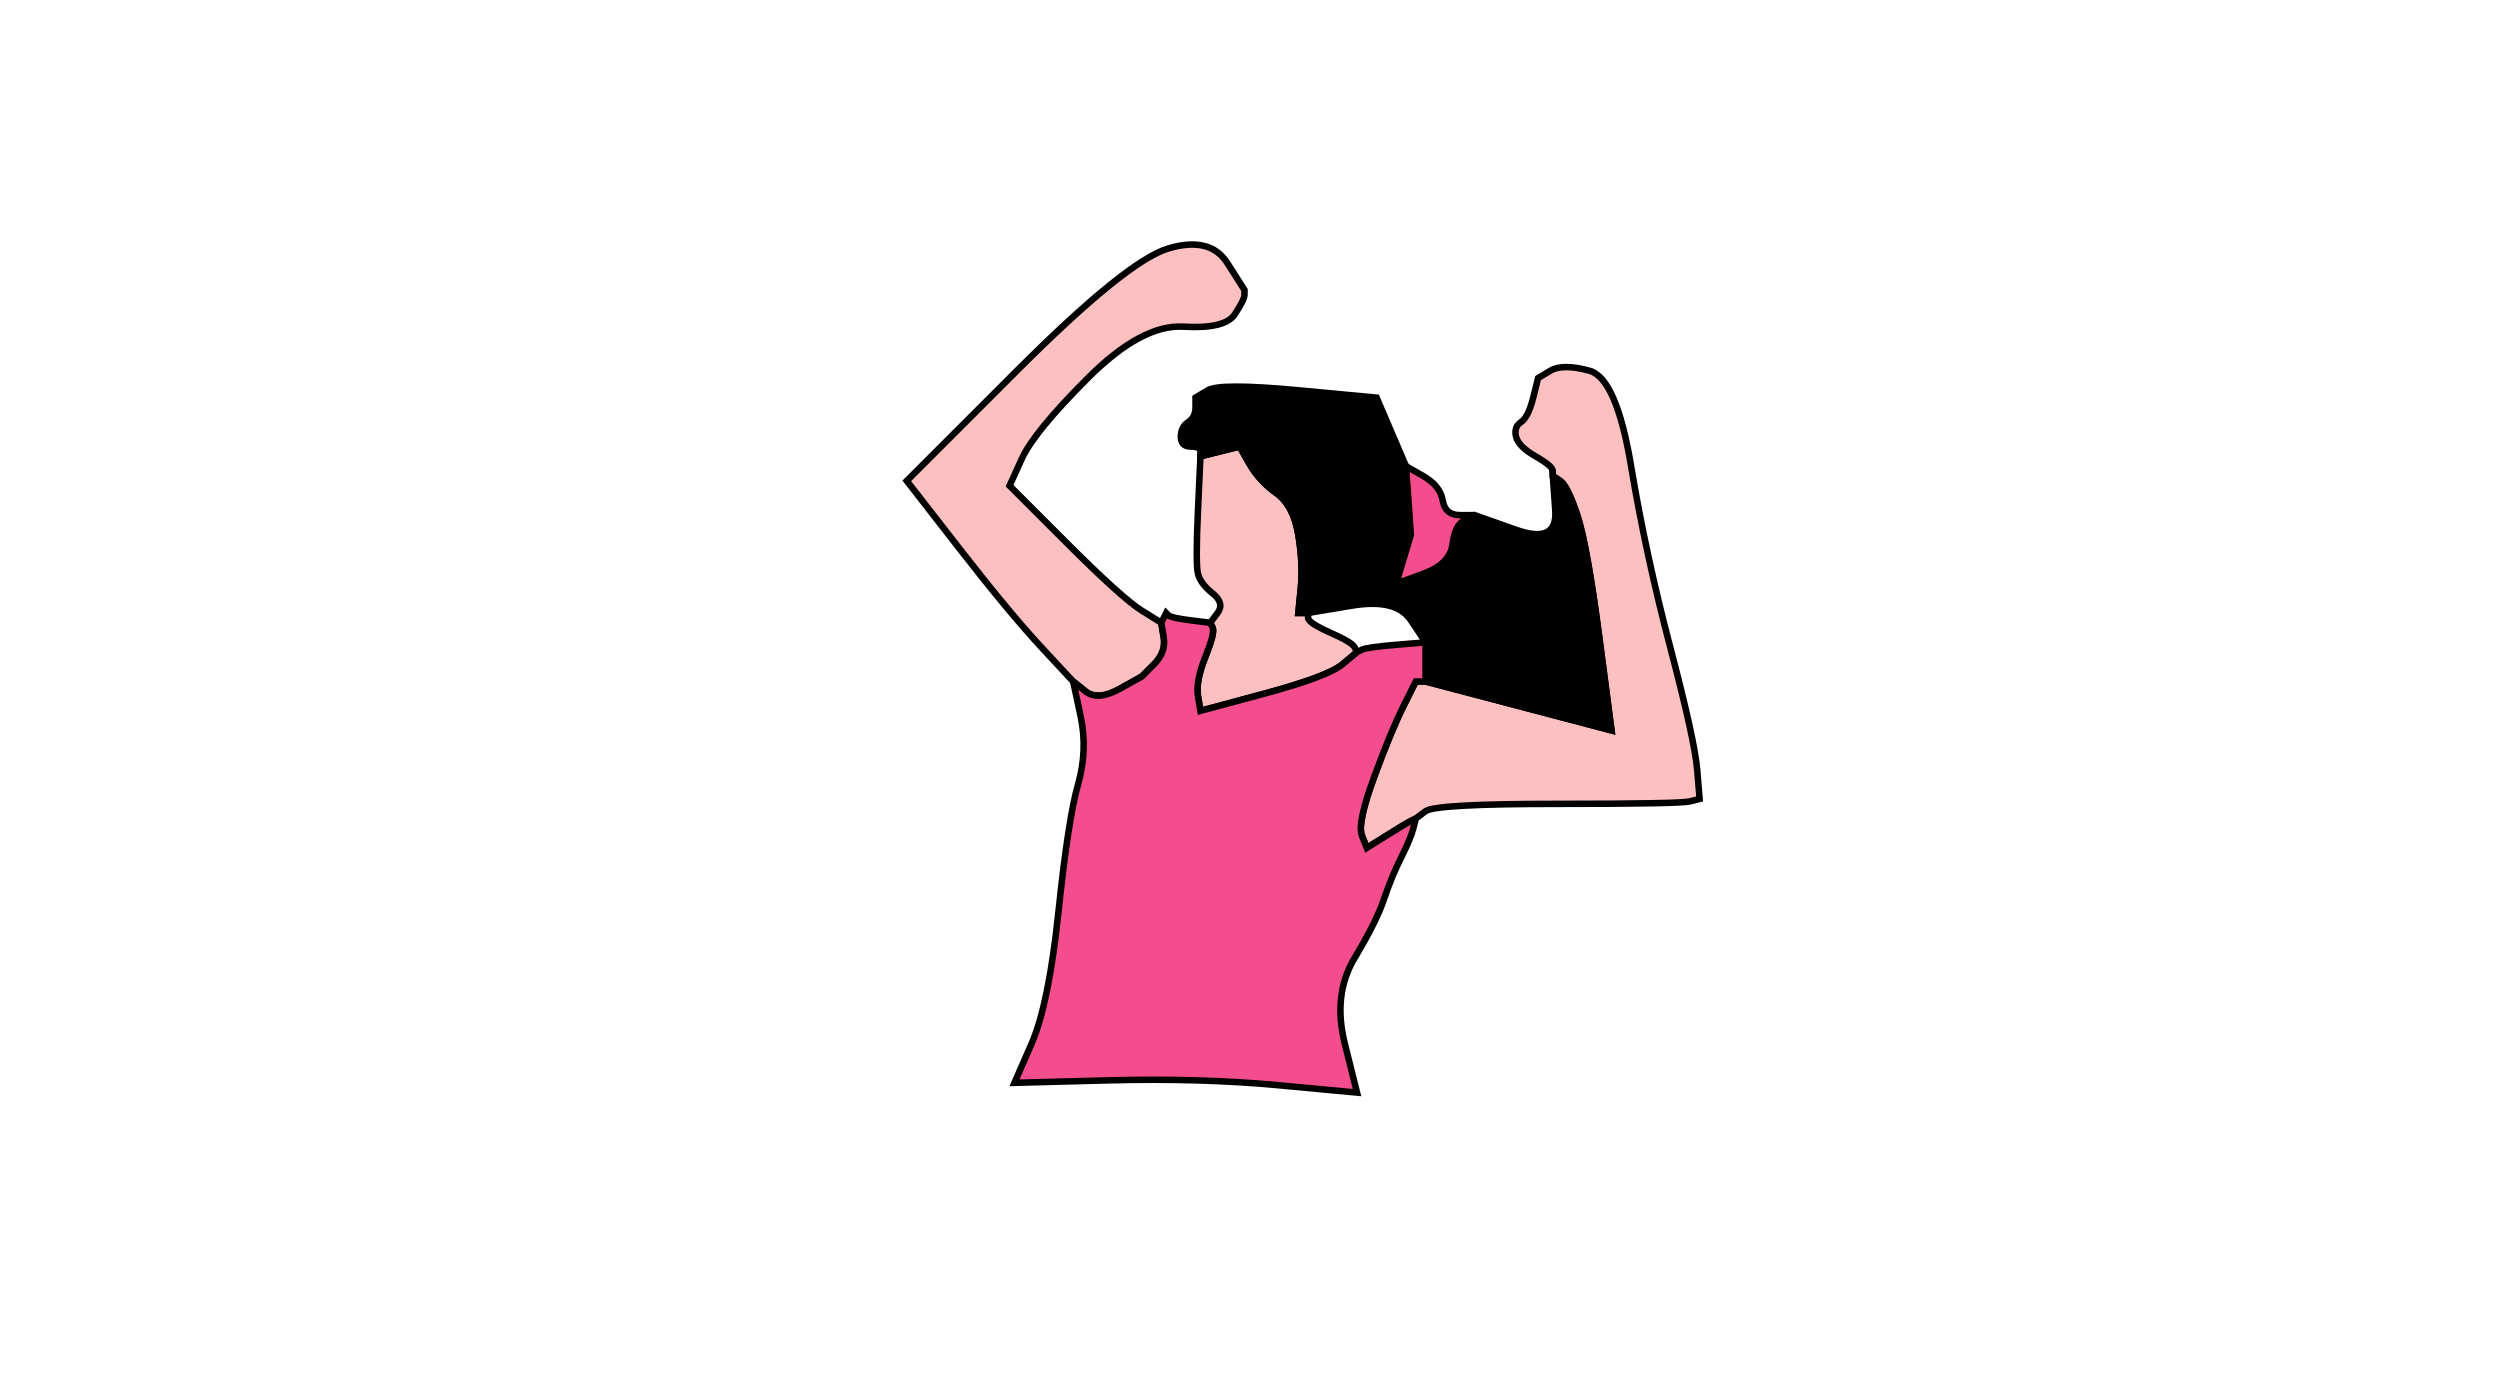
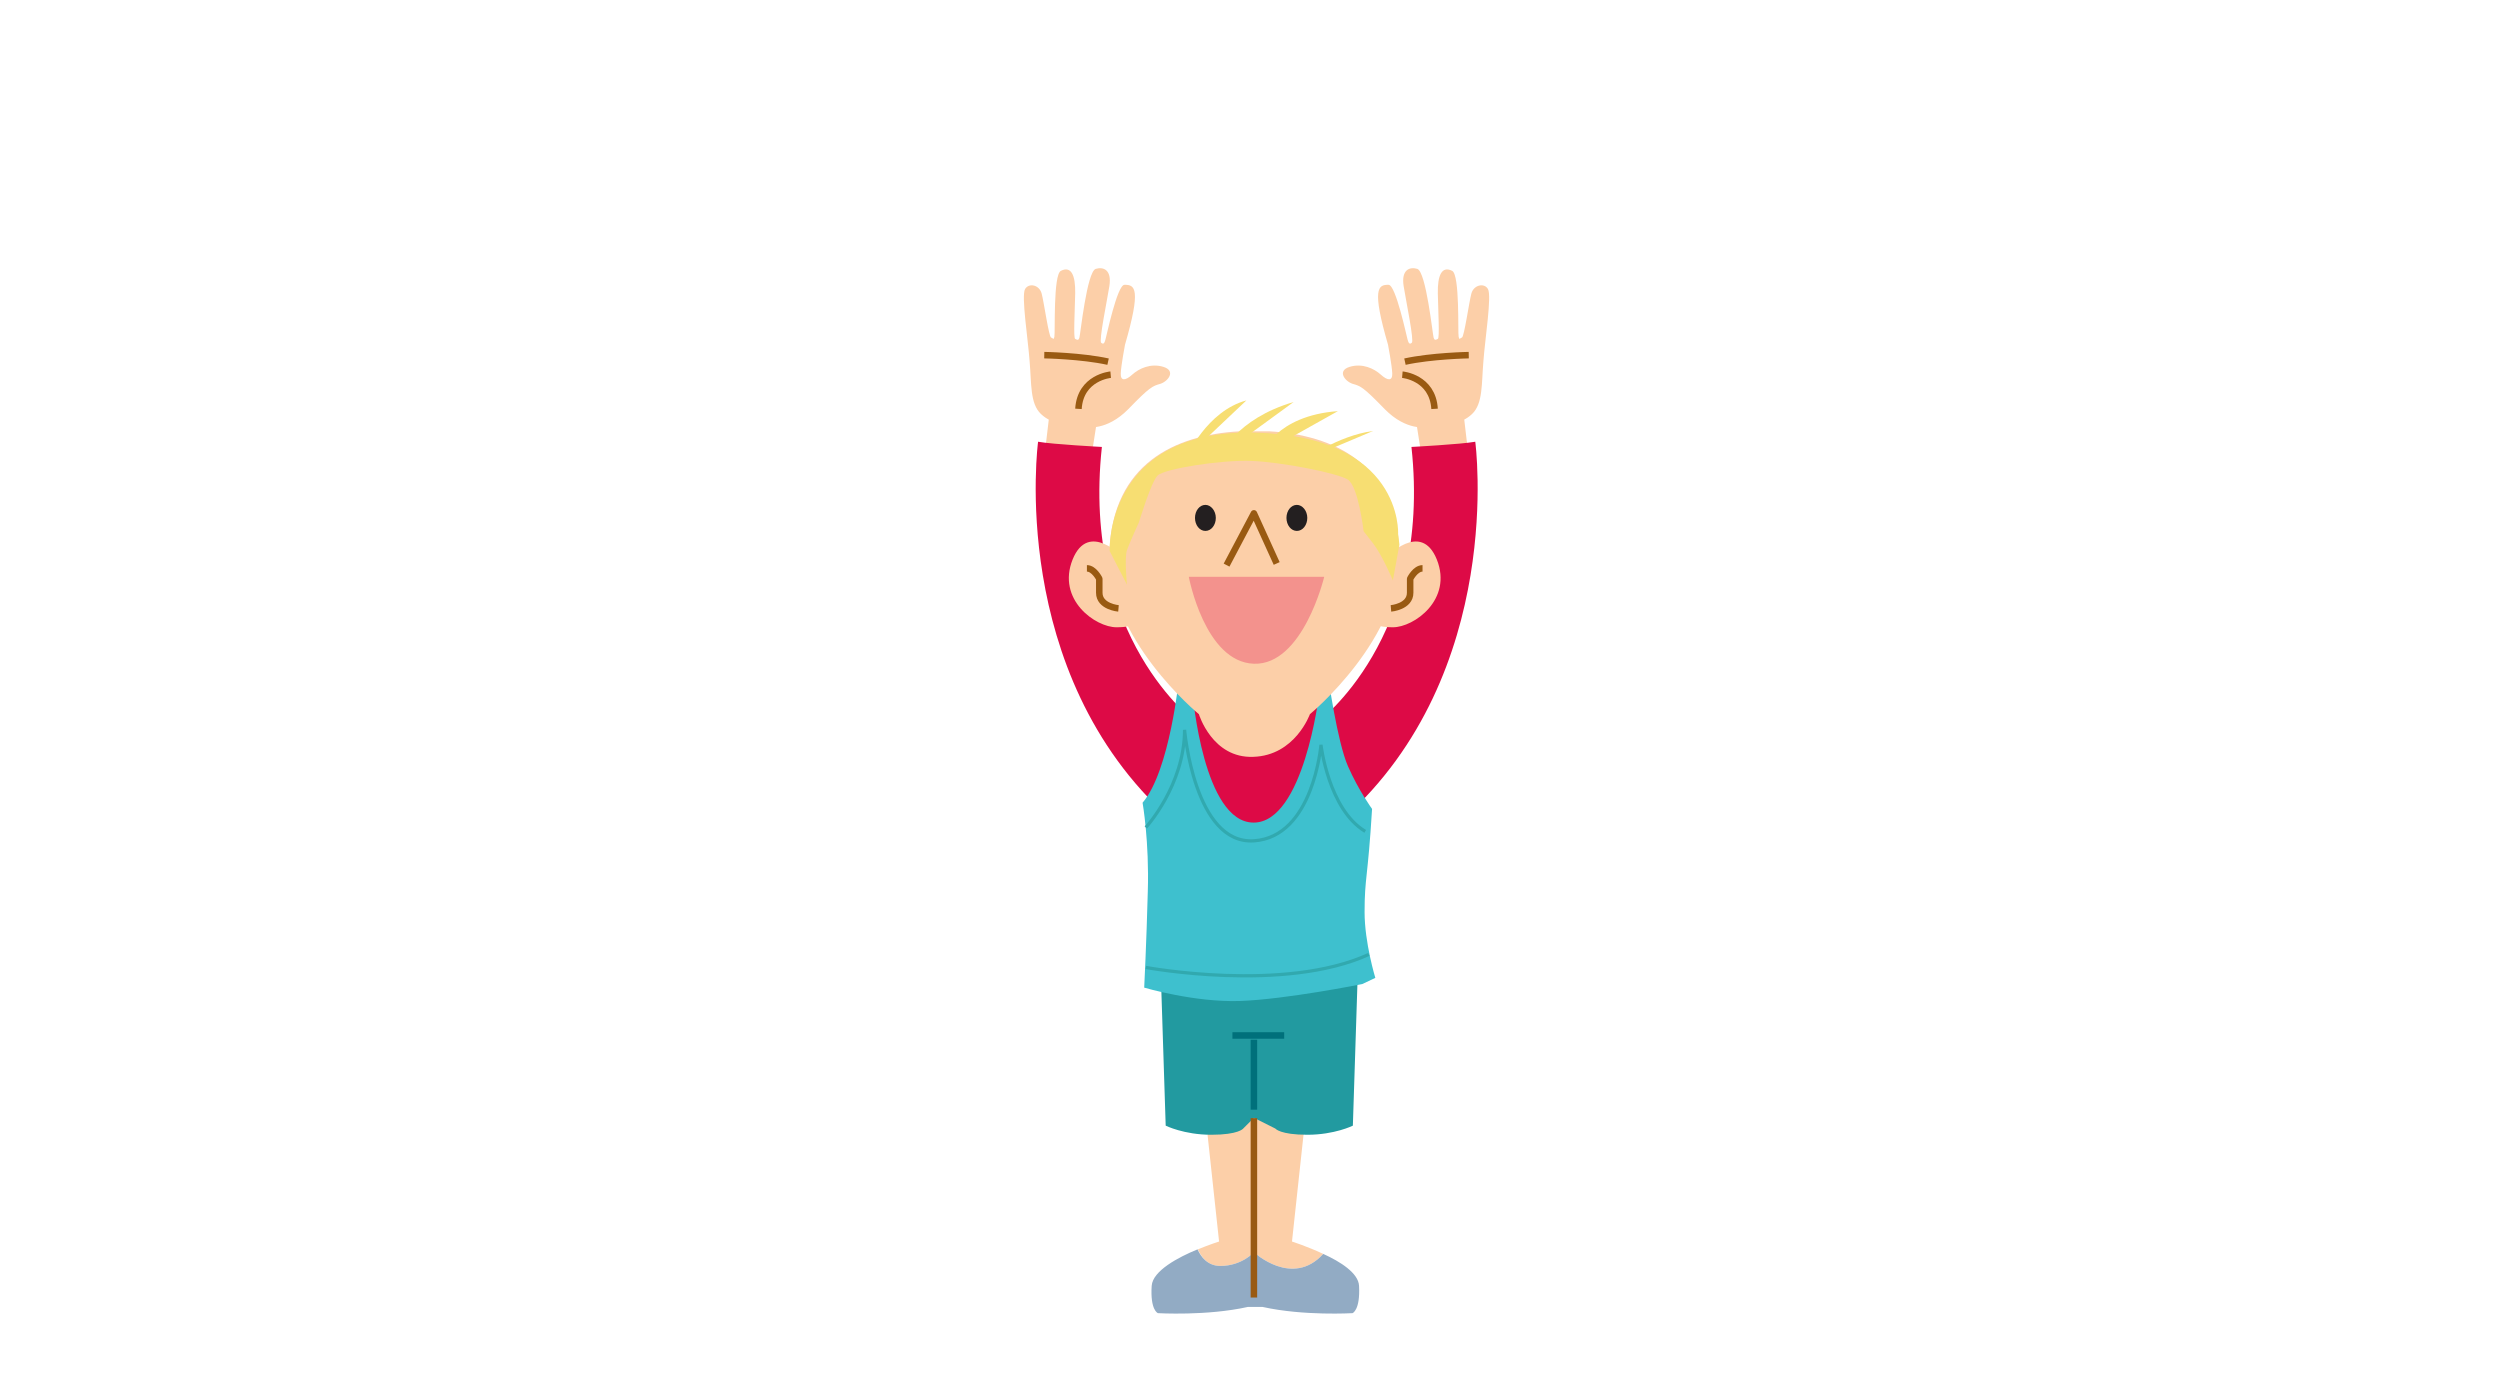
- <svg xmlns="http://www.w3.org/2000/svg" version="1.1" id="Layer_1" viewBox="0 0 768 430" enable-background="new 0 0 768 430" xml:space="preserve">
-   <g>
-     <g>
-       <path fill="#FCC0C0" stroke="#000000" stroke-width="2" d="M350.727,187.556l6.015,3.758l0.752,4.511    c0.501,3.007-0.501,5.763-3.007,8.269l-3.76,3.759l-6.766,3.759c-4.51,2.506-8.018,2.756-10.523,0.752l-3.76-3.007l-9.771-10.524    c-6.516-7.016-15.035-17.29-25.561-30.821l-15.786-20.297l33.829-33.829c22.552-22.553,38.088-35.082,46.607-37.587    c8.519-2.505,14.534-1.002,18.043,4.51l5.262,8.27v1.503c0,1.002-1.002,3.007-3.007,6.014c-2.005,3.007-7.267,4.26-15.787,3.759    s-18.292,4.761-29.317,15.787c-11.026,11.026-17.792,19.295-20.298,24.808l-3.759,8.269l17.29,17.29    C338.949,178.034,346.718,185.05,350.727,187.556z" />
-       <path fill="#FCC0C0" stroke="#000000" stroke-width="2" d="M400.343,188.308h1.503v1.503c0,1.002,2.256,2.506,6.766,4.511    c4.513,2.004,7.019,3.508,7.519,4.51l0.752,1.503l-4.51,3.759c-3.009,2.506-11.026,5.513-24.058,9.021l-19.544,5.262l-0.752-4.51    c-0.502-3.007,0.25-7.017,2.256-12.028c2.004-5.012,2.756-8.019,2.254-9.021l-0.751-1.504l2.255-3.007    c1.504-2.004,1.002-4.009-1.504-6.014c-2.506-2.005-4.009-4.01-4.51-6.014c-0.502-2.005-0.502-8.52,0-19.545l0.752-16.539    l6.014-1.503l6.014-1.503l3.008,5.262c2.004,3.508,4.76,6.515,8.269,9.021c3.509,2.506,5.764,6.766,6.767,12.78    c1.002,6.014,1.252,11.526,0.751,16.538l-0.751,7.518H400.343z" />
-       <path fill="#FCC0C0" stroke="#000000" stroke-width="2" d="M437.93,249.199l-3.007,2.256l-1.503,0.751    c-1.003,0.501-3.508,2.005-7.518,4.511l-6.014,3.76l-1.505-3.76c-1.002-2.506,0.25-8.52,3.759-18.042s6.516-16.788,9.021-21.801    l3.759-7.518h3.007l28.566,7.518l28.566,7.519l-3.759-28.566c-2.506-19.044-4.762-31.573-6.766-37.587    c-2.006-6.014-3.76-9.522-5.263-10.524l-2.256-1.503v-1.504c0-1.002-1.754-2.505-5.263-4.51c-3.509-2.004-5.513-4.009-6.015-6.014    c-0.5-2.004,0-3.508,1.504-4.51s2.757-3.508,3.759-7.518l1.504-6.014l3.759-2.255c2.507-1.504,6.516-1.504,12.027,0    c5.514,1.503,9.773,11.276,12.78,29.318s7.017,36.585,12.026,55.629c5.013,19.045,7.77,31.574,8.271,37.588l0.752,9.021    l-3.007,0.752c-2.005,0.501-15.536,0.751-40.595,0.751C453.467,246.943,439.935,247.695,437.93,249.199z" />
-     </g>
-     <path stroke="#000000" stroke-width="2" d="M427.406,132.678l4.51,10.524l0.752,10.524l0.752,10.525l-2.256,7.517l-2.255,7.518   l8.269-3.007c5.515-2.005,8.521-5.012,9.021-9.021c0.502-4.009,1.754-6.515,3.759-7.518l3.007-1.503l12.779,4.51   c8.521,3.007,12.529,1.002,12.029-6.014l-0.752-10.524l2.255,1.503c1.503,1.002,3.257,4.51,5.263,10.524   c2.004,6.014,4.26,18.543,6.766,37.587l3.758,28.565l-28.565-7.518l-28.566-7.518v-12.028l-4.51-6.766   c-3.008-4.511-9.021-6.014-18.043-4.511l-13.53,2.255h-3.007l0.751-7.518c0.501-5.012,0.251-10.524-0.751-16.538   c-1.003-6.014-3.258-10.274-6.767-12.78c-3.508-2.506-6.266-5.513-8.27-9.021l-3.008-5.262l-6.014,1.503l-6.014,1.503v-1.503   c0-1.002-1.002-1.503-3.008-1.503c-2.004,0-3.006-1.002-3.006-3.007c0-2.004,0.751-3.508,2.255-4.51   c1.503-1.002,2.255-2.506,2.255-4.511v-3.007l3.759-2.255c2.506-1.503,11.777-1.503,27.815,0l24.055,2.255L427.406,132.678z" />
-     <g>
-       <path fill="#F44D8D" stroke="#000000" stroke-width="2" d="M365.762,190.563l6.015,0.751l0.751,1.504    c0.502,1.002-0.25,4.009-2.254,9.021c-2.006,5.011-2.758,9.021-2.256,12.028l0.752,4.51l19.544-5.262    c13.031-3.508,21.05-6.515,24.058-9.021l4.51-3.759l1.505-0.751c1.002-0.501,4.51-1.002,10.523-1.503l9.021-0.752v12.028h-3.007    l-3.759,7.518c-2.506,5.012-5.513,12.277-9.021,21.801c-3.51,9.522-4.762,15.536-3.76,18.042l1.504,3.759l6.015-3.759    c4.01-2.506,6.515-4.01,7.518-4.511l1.503-0.751l-0.751,3.006c-0.502,2.006-1.755,5.013-3.76,9.021    c-2.004,4.011-3.758,8.271-5.262,12.779c-1.504,4.512-4.511,10.525-9.021,18.043c-4.51,7.519-5.512,16.287-3.006,26.312    l3.758,15.035l-24.056-2.257c-16.037-1.503-33.578-2.004-52.622-1.503l-28.566,0.752l5.262-12.027    c3.508-8.02,6.265-21.55,8.27-40.595c2.004-19.045,4.01-32.074,6.014-39.092c2.005-7.016,2.256-14.031,0.752-21.049l-2.256-10.524    l3.76,3.007c2.506,2.004,6.014,1.754,10.523-0.752l6.766-3.759l3.76-3.759c2.506-2.506,3.508-5.262,3.007-8.269l-0.752-4.511    l0.752-1.503l0.751-1.503l0.752,0.752C359.498,189.561,361.753,190.062,365.762,190.563z" />
-       <path fill="#F44D8D" stroke="#000000" stroke-width="2" d="M432.668,153.727l-0.752-10.524l5.262,3.007    c3.509,2.004,5.515,4.51,6.016,7.517s2.255,4.511,5.263,4.511h4.51l-3.007,1.503c-2.005,1.002-3.257,3.508-3.759,7.518    c-0.501,4.009-3.508,7.016-9.021,9.021l-8.269,3.007l2.255-7.518l2.256-7.517L432.668,153.727z" />
-     </g>
-   </g>
+ <svg xmlns="http://www.w3.org/2000/svg" viewBox="0 0 768 430">
+   <style>.a{fill:#FCCFA8;}.b{fill:none;stroke-linejoin:round;stroke-width:2;stroke:#995A12;}.c{fill:#DD0A46;}.d{fill:#231F20;}.e{fill:#F7DE72;}.f{fill:none;stroke:#31A9AF;}.g{fill:none;stroke-linejoin:round;stroke-width:2;stroke:#00707B;}</style>
+   <polygon points="322.5 126.2 321.3 136.4 335.6 138.2 337.3 127.3 " class="a" />
+   <path d="M345.6 105.9c0 0-1.2 6.3-1.3 8.8 -0.1 2.4 1.4 2.3 3.5 0.4 2.1-1.9 5.7-3.6 9.6-2.4 3.9 1.2 1.5 4.4-0.9 5.2 -2.5 0.7-3.3 1-9.9 7.8 -6.7 6.8-12.8 5.5-12.8 5.5s-4.2-1.1-5.6-1.2c-1.5-0.1-5 0.4-8.4-2.8 -3.4-3.2-2.9-9.3-3.5-16.2 -0.5-6.9-2.6-20.1-1.4-22.2 1.2-2 4.4-1.3 5.1 1.4 0.7 2.6 2.2 13.3 2.9 13.5 0.7 0.2 0.7 0.9 1-0.2 0.3-1.2-0.4-19.1 2-20.3 3.2-1.6 4.5 1.4 4.4 6.9 -0.1 5.5-0.6 13.8 0 14 0.6 0.3 1 0.6 1.3-0.4 0.3-1 2.3-20.2 5-21.1 2.3-0.7 5 0.2 4.2 5.3 -0.7 4.4-3.3 16.9-2.5 17.4 0.7 0.6 1 0.1 1.3-1 0.3-1 3.6-16.7 5.8-16.8C348.7 87.4 350.6 88.7 345.6 105.9z" class="a" />
+   <path d="M341.2 115.1c0 0-9.3 0.8-9.9 10.5" class="b" />
+   <path d="M320.8 109.1c0 0 11.4 0.2 19.6 2" class="b" />
+   <path d="M359.4 251.5c-50.1-44.9-40.5-115.8-40.5-115.8 4.4 0.8 19.6 1.6 19.6 1.6 -6.4 58.9 28.9 84.6 28.9 84.6L359.4 251.5z" class="c" />
+   <polygon points="449.5 126.2 450.7 136.4 436.4 138.2 434.7 127.3 " class="a" />
+   <path d="M426.4 105.9c0 0 1.2 6.3 1.3 8.8 0.1 2.4-1.4 2.3-3.5 0.4 -2.1-1.9-5.7-3.6-9.6-2.4 -3.9 1.2-1.5 4.4 0.9 5.2 2.5 0.7 3.3 1 9.9 7.8 6.7 6.8 12.8 5.5 12.8 5.5s4.2-1.1 5.6-1.2c1.5-0.1 5 0.4 8.4-2.8 3.4-3.2 2.9-9.3 3.5-16.2 0.5-6.9 2.6-20.1 1.4-22.2 -1.1-2-4.4-1.3-5.1 1.4 -0.7 2.6-2.2 13.3-2.9 13.5 -0.7 0.2-0.7 0.9-1-0.2 -0.3-1.2 0.4-19.1-2-20.3 -3.2-1.6-4.5 1.4-4.4 6.9 0.1 5.5 0.6 13.8 0 14 -0.6 0.3-1 0.6-1.3-0.4 -0.3-1-2.3-20.2-5-21.1 -2.3-0.7-5 0.2-4.2 5.3 0.7 4.4 3.3 16.9 2.5 17.4 -0.7 0.6-1 0.1-1.3-1 -0.3-1-3.6-16.7-5.8-16.8C423.3 87.4 421.4 88.7 426.4 105.9z" class="a" />
+   <path d="M430.8 115.1c0 0 9.3 0.8 9.9 10.5" class="b" />
+   <path d="M451.2 109.1c0 0-11.4 0.2-19.6 2" class="b" />
+   <path d="M412.7 251.5c50.1-44.9 40.5-115.8 40.5-115.8 -4.4 0.8-19.6 1.6-19.6 1.6 6.4 58.9-28.9 84.6-28.9 84.6L412.7 251.5z" class="c" />
+   <path d="M374.9 388.9c6.6 0 10.3-4.2 10.3-4.2s11.8 11 21.3 0.5c-4.9-2.3-9.6-3.8-9.6-3.8l4.2-38.9 -7-6.6 -12.6 0.5 -11.2 6.1 4.2 38.9c0 0-2.9 0.9-6.5 2.4C369 386.1 371 388.9 374.9 388.9z" class="a" />
+   <path d="M417.5 395c-0.2-3.9-5.7-7.4-11-9.8 -9.5 10.5-21.3-0.5-21.3-0.5s-3.7 4.2-10.3 4.2c-3.9 0-6-2.8-7-5.1 -5.9 2.4-13.8 6.6-14.1 11.2 -0.5 7.5 1.9 8.4 1.9 8.4s15 0.9 27.6-1.9h4.6c12.6 2.8 27.6 1.9 27.6 1.9S417.9 402.5 417.5 395z" fill="#92ABC4" />
+   <path d="M356.7 302.3l1.4 43.5c0 0 5.6 2.8 14 2.8 8.4 0 9.8-1.9 9.8-1.9l3.3-3.3 6.6 3.3c0 0 1.4 1.9 9.8 1.9 8.4 0 14-2.8 14-2.8l1.4-43.5 -8.4-2.8L356.7 302.3z" fill="#229AA0" />
+   <polygon points="407.7 222.3 406.8 215.7 365.1 215.2 364.2 248.9 375.9 259.2 402.1 258.3 403.5 246.1 " class="c" />
+   <path d="M418.5 302.3c0 0-23.4 4.7-37.5 5.2 -14 0.5-29.5-4.1-29.5-4.1s0.7-14 1.1-29.4c0.5-15.4-1.6-27.4-1.6-27.4 8.4-9.8 11.2-38.4 11.2-38.4l4.2 5.1c0 0 3.3 39.4 18.7 39.4 15.4 0 20.1-39.3 20.1-39.3l2.8-5.6c0 0 2.8 20.1 6.1 27.6 3.3 7.5 7.4 13.1 7.4 13.1 -1.3 21.5-2.3 21-2.3 31.7 0 9.4 3.3 20.2 3.3 20.2L418.5 302.3z" fill="#3EC0CE" />
+   <path d="M345.2 171.4c0 0-10.8-11.7-15.7 0.5 -4.9 12.3 7 20.8 13.5 20.8 6.5 0 6.5-2.1 6.5-2.1L345.2 171.4z" class="a" />
+   <path d="M425.7 171.4c0 0 10.8-11.7 15.7 0.5 4.9 12.3-7 20.8-13.5 20.8 -6.5 0-6.5-2.1-6.5-2.1L425.7 171.4z" class="a" />
+   <path d="M402.4 219.4c0 0 28.6-23.5 27.5-50.1 -1.1-26.7-20-35.7-40-36.8h-9.1c-20 1.1-38.9 10.1-40 36.8 -1.1 26.7 27.5 50.1 27.5 50.1s4.1 13.6 16.7 13.1C397.9 232.1 402.4 219.4 402.4 219.4z" class="a" />
+   <path d="M373.5 159.1c0 2.2-1.4 4-3.2 4 -1.8 0-3.2-1.8-3.2-4 0-2.2 1.4-4 3.2-4C372 155.1 373.5 156.9 373.5 159.1z" class="d" />
+   <path d="M401.6 159.1c0 2.2-1.4 4-3.2 4 -1.8 0-3.2-1.8-3.2-4 0-2.2 1.4-4 3.2-4C400.1 155.1 401.6 156.9 401.6 159.1z" class="d" />
+   <polyline points=" 376.8 173.6 385.2 157.7 392.2 173.1 " class="b" />
+   <path d="M406.8 177.2h-41.6c0 0 4.9 26.2 20 26.7C400.3 204.4 406.8 177.2 406.8 177.2z" fill="#F3928D" />
+   <path d="M343.6 186.9c0 0-5.9-0.5-5.9-4.8 0-4.3 0-4.3 0-4.3s-1.6-3.2-3.8-3.2" class="b" />
+   <path d="M427.3 186.9c0 0 5.9-0.5 5.9-4.8 0-4.3 0-4.3 0-4.3s1.6-3.2 3.8-3.2" class="b" />
+   <path d="M364.6 140.3c0 0 6.1-14 18.3-17.3" class="e" />
+   <path d="M374.9 139.9c0 0 4.7-11.2 22.5-16.4" class="e" />
+   <path d="M387.6 139.4c0 0 4.2-11.7 23.4-13.1" class="e" />
+   <path d="M400.7 141.3c0 0 10.3-7.5 21.1-8.9" class="e" />
+   <path d="M352 254.2c0 0 11.9-13 11.9-30 0 0 3 35.3 21.3 34.1 18.3-1.2 20.6-29.5 20.6-29.5s2.3 19.8 13.6 26.6" class="f" />
+   <path d="M352 297.2c0 0 42.5 7.9 68.5-4" class="f" />
+   <line x1="385.2" y1="340.9" x2="385.2" y2="319.4" class="g" />
+   <line x1="394.5" y1="318.1" x2="378.6" y2="318.1" class="g" />
+   <line x1="385.2" y1="343.5" x2="385.2" y2="398.6" class="b" />
+   <path d="M340.9 169.3c0 0-1.6-37.3 44.3-36.4 45.9 0.9 44.3 31.1 44.3 31.1l0.4 3.3 -2 11c0 0-3.3-7.8-6.1-11.4 -2.9-3.7-2.9-3.7-2.9-3.7s-1.6-13.9-4.9-15.9c-3.3-2-20-5.3-29.4-5.7 -9.4-0.4-27 2.4-29 4.5 -2 2-5.7 14.3-5.7 14.3s-2.8 6.1-3.7 8.6c-0.8 2.5 0 10.6 0 10.6L340.9 169.3z" class="e" />
</svg>
